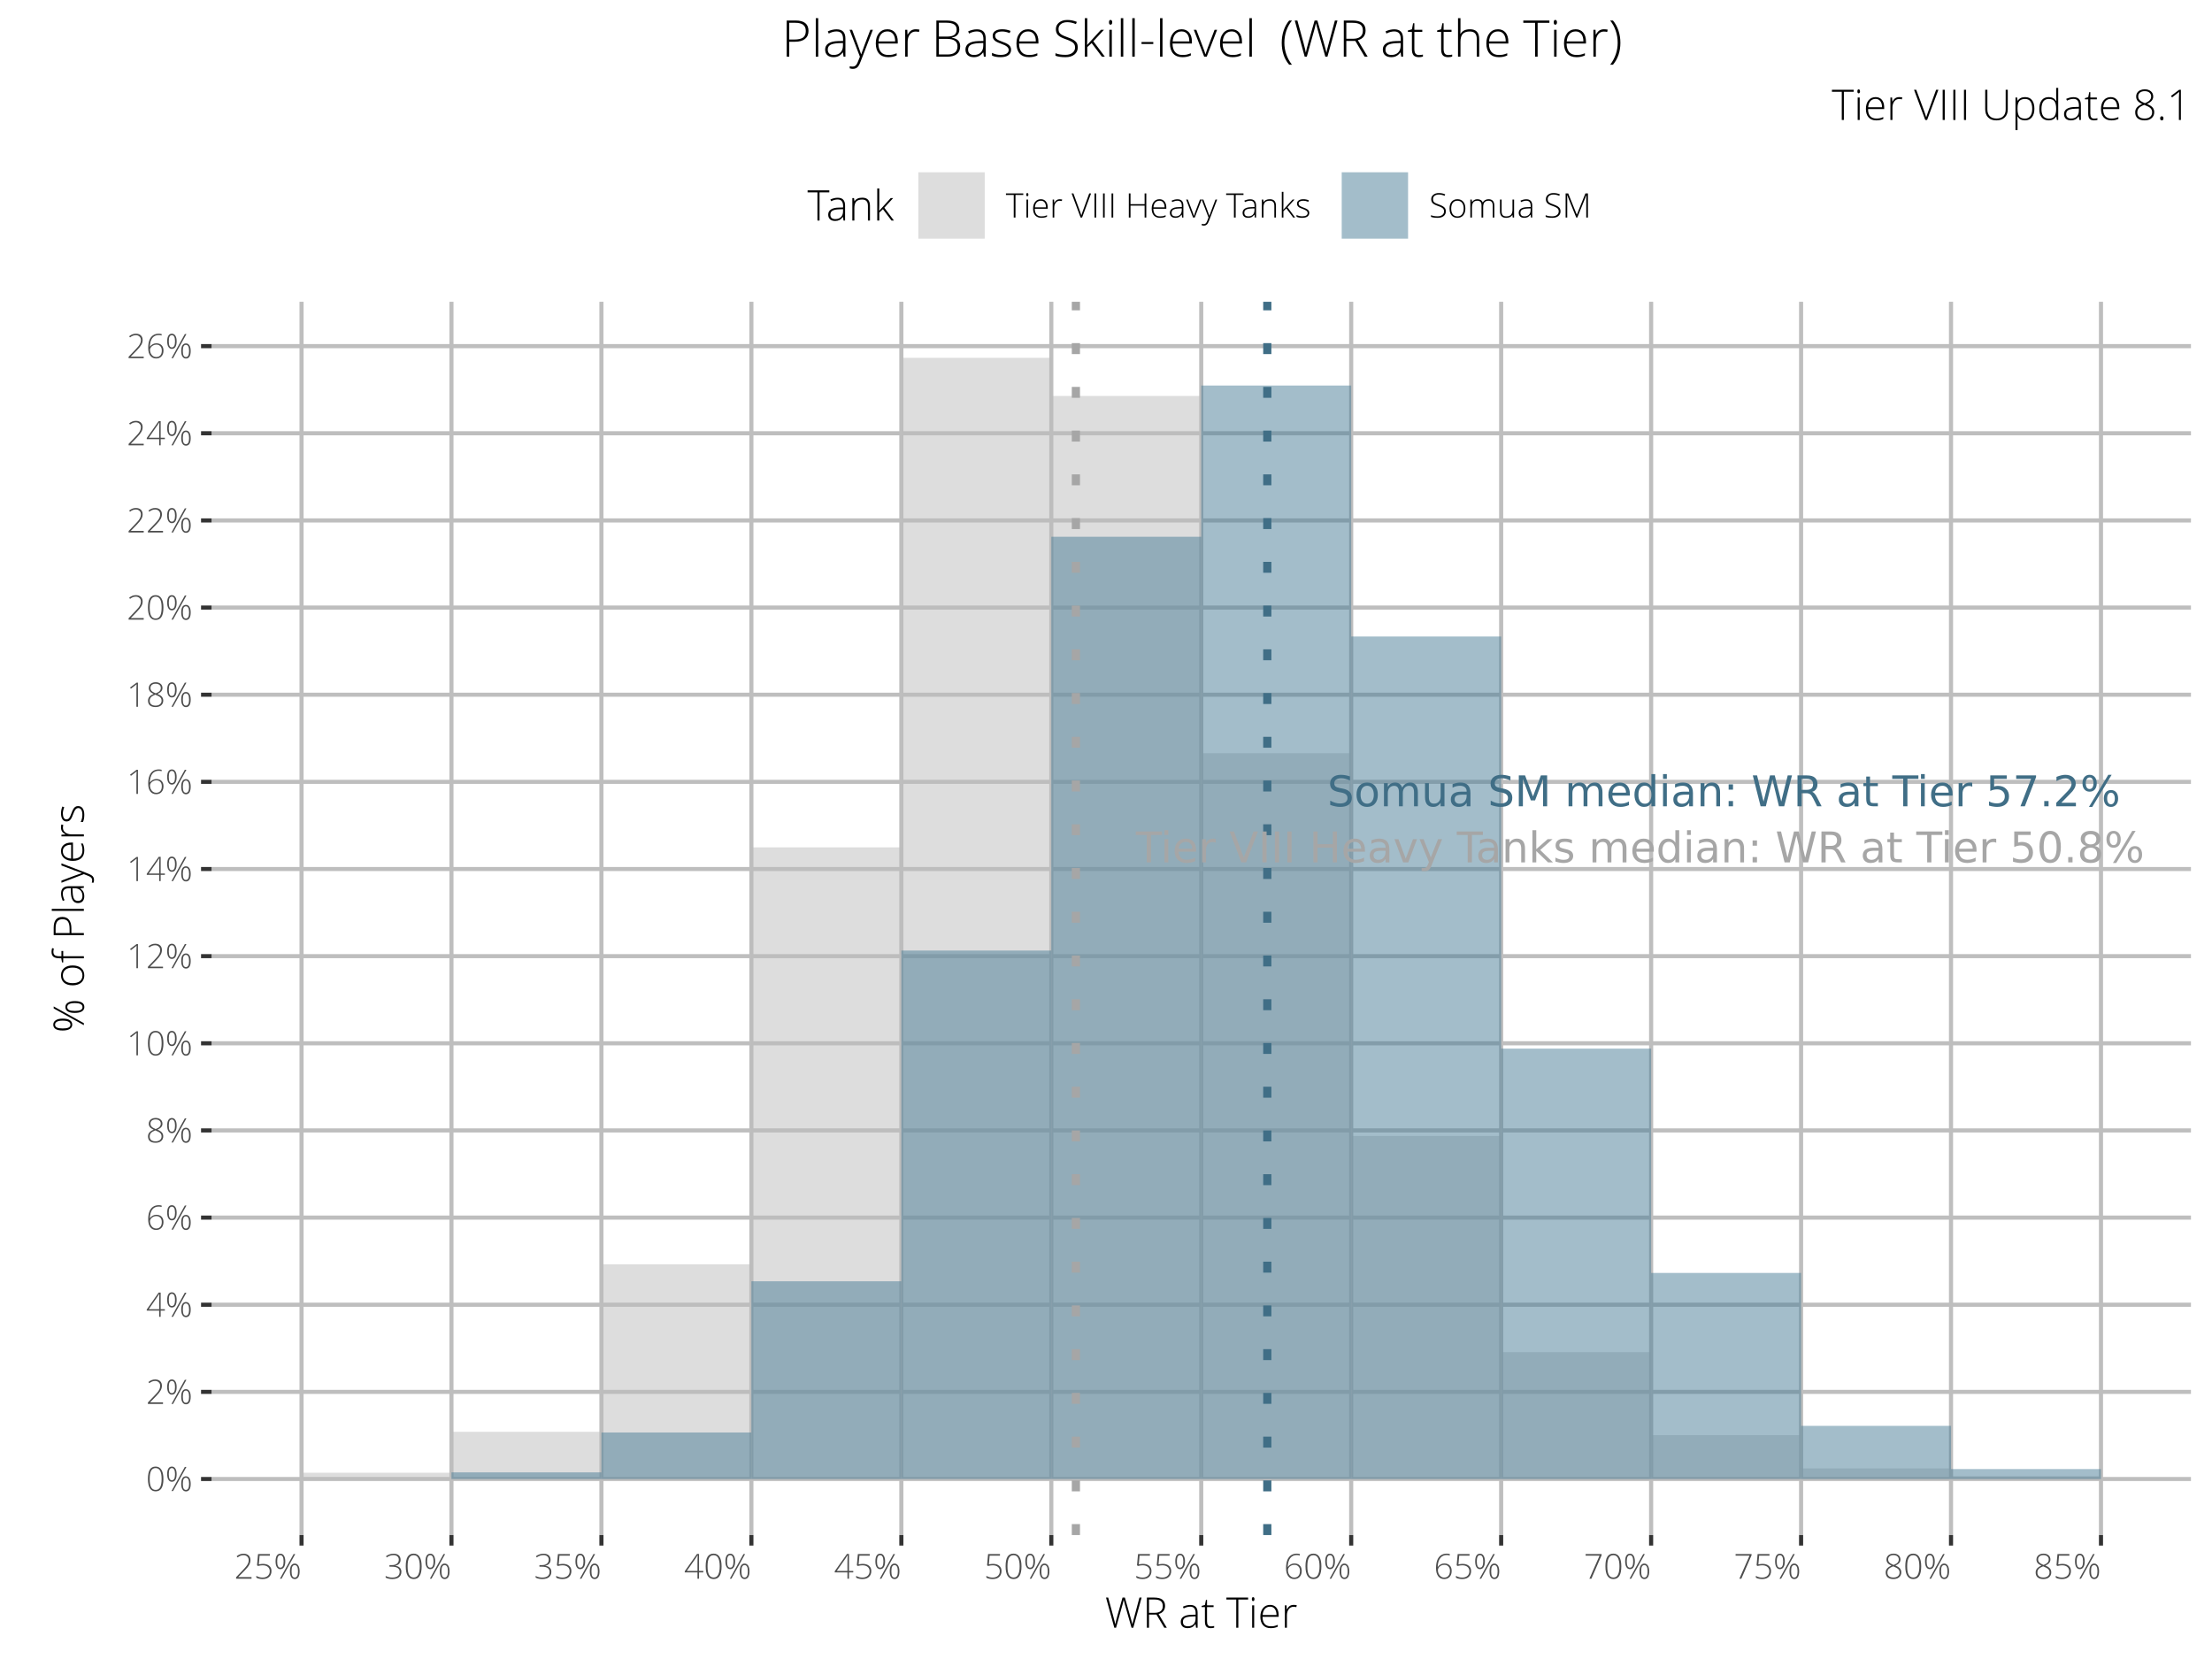
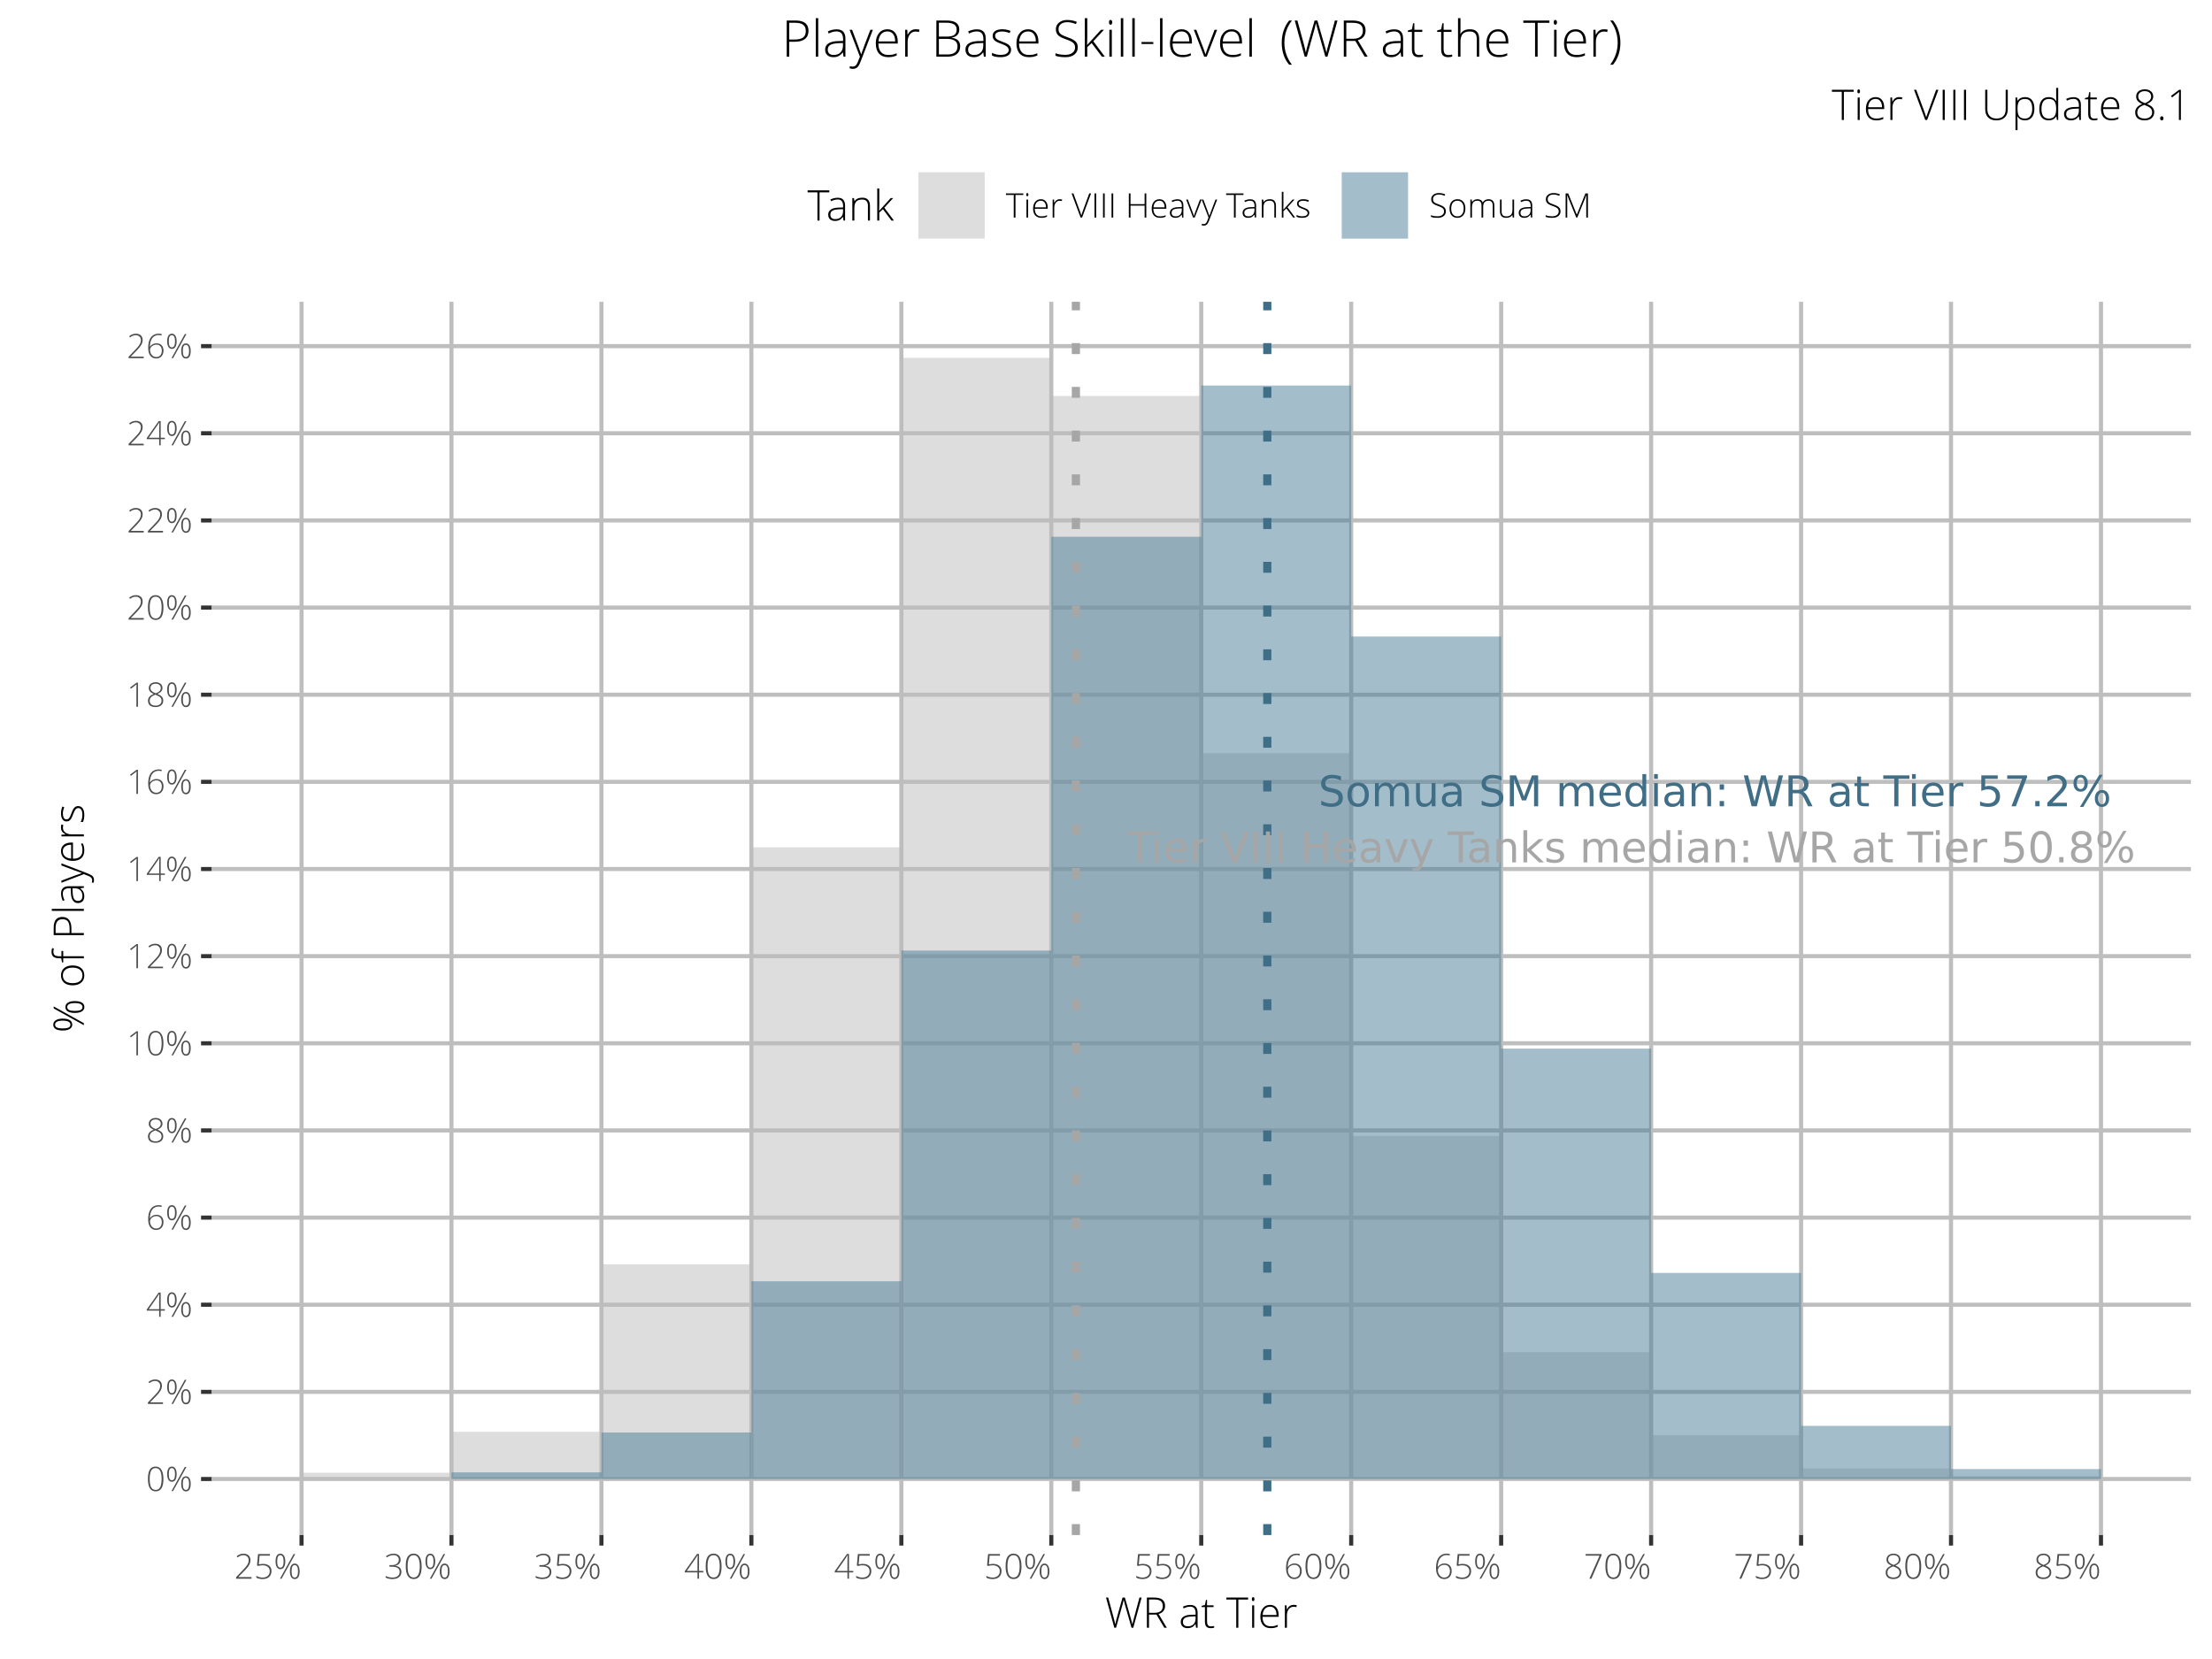
<svg xmlns="http://www.w3.org/2000/svg" class="svglite" width="576.00pt" height="432.00pt" viewBox="0 0 576.00 432.00">
  <defs>
    <style type="text/css">
    .svglite line, .svglite polyline, .svglite polygon, .svglite path, .svglite rect, .svglite circle {
      fill: none;
      stroke: #000000;
      stroke-linecap: round;
      stroke-linejoin: round;
      stroke-miterlimit: 10.00;
    }
    .svglite text {
      white-space: pre;
    }
  </style>
  </defs>
  <rect width="100%" height="100%" style="stroke: none; fill: #FFFFFF;" />
  <defs>
    <clipPath id="cpMC4wMHw1NzYuMDB8MC4wMHw0MzIuMDA=">
      <rect x="0.00" y="0.00" width="576.00" height="432.00" />
    </clipPath>
  </defs>
  <g clip-path="url(#cpMC4wMHw1NzYuMDB8MC4wMHw0MzIuMDA=)">
    <rect x="0.00" y="-0" width="576.00" height="432.00" style="stroke-width: 1.07; stroke: #FFFFFF; fill: #FFFFFF;" />
  </g>
  <defs>
    <clipPath id="cpNTUuMDl8NTcwLjUyfDc4LjU4fDM5OS43Mw==">
      <rect x="55.09" y="78.58" width="515.43" height="321.15" />
    </clipPath>
  </defs>
  <g clip-path="url(#cpNTUuMDl8NTcwLjUyfDc4LjU4fDM5OS43Mw==)">
    <rect x="55.09" y="78.58" width="515.43" height="321.15" style="stroke-width: 1.07; stroke: none;" />
    <polyline points="55.09,396.48 570.52,396.48 " style="stroke-width: 1.07; stroke: #FFFFFF; stroke-linecap: butt;" />
    <polyline points="55.09,373.79 570.52,373.79 " style="stroke-width: 1.07; stroke: #FFFFFF; stroke-linecap: butt;" />
    <polyline points="55.09,351.10 570.52,351.10 " style="stroke-width: 1.07; stroke: #FFFFFF; stroke-linecap: butt;" />
    <polyline points="55.09,328.40 570.52,328.40 " style="stroke-width: 1.07; stroke: #FFFFFF; stroke-linecap: butt;" />
    <polyline points="55.09,305.71 570.52,305.71 " style="stroke-width: 1.07; stroke: #FFFFFF; stroke-linecap: butt;" />
    <polyline points="55.09,283.02 570.52,283.02 " style="stroke-width: 1.07; stroke: #FFFFFF; stroke-linecap: butt;" />
    <polyline points="55.09,260.32 570.52,260.32 " style="stroke-width: 1.07; stroke: #FFFFFF; stroke-linecap: butt;" />
    <polyline points="55.09,237.63 570.52,237.63 " style="stroke-width: 1.07; stroke: #FFFFFF; stroke-linecap: butt;" />
    <polyline points="55.09,214.94 570.52,214.94 " style="stroke-width: 1.07; stroke: #FFFFFF; stroke-linecap: butt;" />
    <polyline points="55.09,192.25 570.52,192.25 " style="stroke-width: 1.07; stroke: #FFFFFF; stroke-linecap: butt;" />
    <polyline points="55.09,169.55 570.52,169.55 " style="stroke-width: 1.07; stroke: #FFFFFF; stroke-linecap: butt;" />
    <polyline points="55.09,146.86 570.52,146.86 " style="stroke-width: 1.07; stroke: #FFFFFF; stroke-linecap: butt;" />
    <polyline points="55.09,124.17 570.52,124.17 " style="stroke-width: 1.07; stroke: #FFFFFF; stroke-linecap: butt;" />
    <polyline points="55.09,101.48 570.52,101.48 " style="stroke-width: 1.07; stroke: #FFFFFF; stroke-linecap: butt;" />
    <polyline points="55.09,78.78 570.52,78.78 " style="stroke-width: 1.07; stroke: #FFFFFF; stroke-linecap: butt;" />
    <polyline points="58.99,399.73 58.99,78.58 " style="stroke-width: 1.07; stroke: #FFFFFF; stroke-linecap: butt;" />
    <polyline points="98.04,399.73 98.04,78.58 " style="stroke-width: 1.07; stroke: #FFFFFF; stroke-linecap: butt;" />
    <polyline points="137.09,399.73 137.09,78.58 " style="stroke-width: 1.07; stroke: #FFFFFF; stroke-linecap: butt;" />
    <polyline points="176.14,399.73 176.14,78.58 " style="stroke-width: 1.07; stroke: #FFFFFF; stroke-linecap: butt;" />
    <polyline points="215.18,399.73 215.18,78.58 " style="stroke-width: 1.07; stroke: #FFFFFF; stroke-linecap: butt;" />
    <polyline points="254.23,399.73 254.23,78.58 " style="stroke-width: 1.07; stroke: #FFFFFF; stroke-linecap: butt;" />
    <polyline points="293.28,399.73 293.28,78.58 " style="stroke-width: 1.07; stroke: #FFFFFF; stroke-linecap: butt;" />
    <polyline points="332.33,399.73 332.33,78.58 " style="stroke-width: 1.07; stroke: #FFFFFF; stroke-linecap: butt;" />
    <polyline points="371.38,399.73 371.38,78.58 " style="stroke-width: 1.07; stroke: #FFFFFF; stroke-linecap: butt;" />
    <polyline points="410.42,399.73 410.42,78.58 " style="stroke-width: 1.07; stroke: #FFFFFF; stroke-linecap: butt;" />
    <polyline points="449.47,399.73 449.47,78.58 " style="stroke-width: 1.07; stroke: #FFFFFF; stroke-linecap: butt;" />
    <polyline points="488.52,399.73 488.52,78.58 " style="stroke-width: 1.07; stroke: #FFFFFF; stroke-linecap: butt;" />
    <polyline points="527.57,399.73 527.57,78.58 " style="stroke-width: 1.07; stroke: #FFFFFF; stroke-linecap: butt;" />
    <polyline points="566.62,399.73 566.62,78.58 " style="stroke-width: 1.07; stroke: #FFFFFF; stroke-linecap: butt;" />
    <polyline points="55.09,385.13 570.52,385.13 " style="stroke-width: 1.07; stroke: #BEBEBE; stroke-linecap: butt;" />
    <polyline points="55.09,362.44 570.52,362.44 " style="stroke-width: 1.07; stroke: #BEBEBE; stroke-linecap: butt;" />
    <polyline points="55.09,339.75 570.52,339.75 " style="stroke-width: 1.07; stroke: #BEBEBE; stroke-linecap: butt;" />
    <polyline points="55.09,317.06 570.52,317.06 " style="stroke-width: 1.07; stroke: #BEBEBE; stroke-linecap: butt;" />
    <polyline points="55.09,294.36 570.52,294.36 " style="stroke-width: 1.07; stroke: #BEBEBE; stroke-linecap: butt;" />
    <polyline points="55.09,271.67 570.52,271.67 " style="stroke-width: 1.07; stroke: #BEBEBE; stroke-linecap: butt;" />
    <polyline points="55.09,248.98 570.52,248.98 " style="stroke-width: 1.07; stroke: #BEBEBE; stroke-linecap: butt;" />
    <polyline points="55.09,226.29 570.52,226.29 " style="stroke-width: 1.07; stroke: #BEBEBE; stroke-linecap: butt;" />
    <polyline points="55.09,203.59 570.52,203.59 " style="stroke-width: 1.07; stroke: #BEBEBE; stroke-linecap: butt;" />
    <polyline points="55.09,180.90 570.52,180.90 " style="stroke-width: 1.07; stroke: #BEBEBE; stroke-linecap: butt;" />
    <polyline points="55.09,158.21 570.52,158.21 " style="stroke-width: 1.07; stroke: #BEBEBE; stroke-linecap: butt;" />
    <polyline points="55.09,135.52 570.52,135.52 " style="stroke-width: 1.07; stroke: #BEBEBE; stroke-linecap: butt;" />
    <polyline points="55.09,112.82 570.52,112.82 " style="stroke-width: 1.07; stroke: #BEBEBE; stroke-linecap: butt;" />
    <polyline points="55.09,90.13 570.52,90.13 " style="stroke-width: 1.07; stroke: #BEBEBE; stroke-linecap: butt;" />
    <polyline points="78.52,399.73 78.52,78.58 " style="stroke-width: 1.07; stroke: #BEBEBE; stroke-linecap: butt;" />
    <polyline points="117.56,399.73 117.56,78.58 " style="stroke-width: 1.07; stroke: #BEBEBE; stroke-linecap: butt;" />
    <polyline points="156.61,399.73 156.61,78.58 " style="stroke-width: 1.07; stroke: #BEBEBE; stroke-linecap: butt;" />
    <polyline points="195.66,399.73 195.66,78.58 " style="stroke-width: 1.07; stroke: #BEBEBE; stroke-linecap: butt;" />
    <polyline points="234.71,399.73 234.71,78.58 " style="stroke-width: 1.07; stroke: #BEBEBE; stroke-linecap: butt;" />
    <polyline points="273.76,399.73 273.76,78.58 " style="stroke-width: 1.07; stroke: #BEBEBE; stroke-linecap: butt;" />
    <polyline points="312.80,399.73 312.80,78.58 " style="stroke-width: 1.07; stroke: #BEBEBE; stroke-linecap: butt;" />
    <polyline points="351.85,399.73 351.85,78.58 " style="stroke-width: 1.07; stroke: #BEBEBE; stroke-linecap: butt;" />
    <polyline points="390.90,399.73 390.90,78.58 " style="stroke-width: 1.07; stroke: #BEBEBE; stroke-linecap: butt;" />
    <polyline points="429.95,399.73 429.95,78.58 " style="stroke-width: 1.07; stroke: #BEBEBE; stroke-linecap: butt;" />
    <polyline points="469.00,399.73 469.00,78.58 " style="stroke-width: 1.07; stroke: #BEBEBE; stroke-linecap: butt;" />
    <polyline points="508.04,399.73 508.04,78.58 " style="stroke-width: 1.07; stroke: #BEBEBE; stroke-linecap: butt;" />
    <polyline points="547.09,399.73 547.09,78.58 " style="stroke-width: 1.07; stroke: #BEBEBE; stroke-linecap: butt;" />
    <rect x="78.52" y="383.50" width="39.05" height="1.63" style="stroke-width: 0.00; stroke: none; stroke-linecap: butt; stroke-linejoin: miter; fill: #BDBDBD; fill-opacity: 0.50;" />
    <rect x="117.56" y="372.83" width="39.05" height="12.30" style="stroke-width: 0.00; stroke: none; stroke-linecap: butt; stroke-linejoin: miter; fill: #BDBDBD; fill-opacity: 0.50;" />
    <rect x="156.61" y="329.22" width="39.05" height="55.91" style="stroke-width: 0.00; stroke: none; stroke-linecap: butt; stroke-linejoin: miter; fill: #BDBDBD; fill-opacity: 0.50;" />
    <rect x="195.66" y="220.65" width="39.05" height="164.48" style="stroke-width: 0.00; stroke: none; stroke-linecap: butt; stroke-linejoin: miter; fill: #BDBDBD; fill-opacity: 0.50;" />
    <rect x="234.71" y="93.18" width="39.05" height="291.95" style="stroke-width: 0.00; stroke: none; stroke-linecap: butt; stroke-linejoin: miter; fill: #BDBDBD; fill-opacity: 0.50;" />
    <rect x="273.76" y="103.10" width="39.05" height="282.03" style="stroke-width: 0.00; stroke: none; stroke-linecap: butt; stroke-linejoin: miter; fill: #BDBDBD; fill-opacity: 0.50;" />
    <rect x="312.80" y="196.13" width="39.05" height="189.00" style="stroke-width: 0.00; stroke: none; stroke-linecap: butt; stroke-linejoin: miter; fill: #BDBDBD; fill-opacity: 0.50;" />
    <rect x="351.85" y="295.80" width="39.05" height="89.33" style="stroke-width: 0.00; stroke: none; stroke-linecap: butt; stroke-linejoin: miter; fill: #BDBDBD; fill-opacity: 0.50;" />
    <rect x="390.90" y="352.10" width="39.05" height="33.03" style="stroke-width: 0.00; stroke: none; stroke-linecap: butt; stroke-linejoin: miter; fill: #BDBDBD; fill-opacity: 0.50;" />
    <rect x="429.95" y="373.70" width="39.05" height="11.44" style="stroke-width: 0.00; stroke: none; stroke-linecap: butt; stroke-linejoin: miter; fill: #BDBDBD; fill-opacity: 0.50;" />
    <rect x="469.00" y="382.37" width="39.05" height="2.76" style="stroke-width: 0.00; stroke: none; stroke-linecap: butt; stroke-linejoin: miter; fill: #BDBDBD; fill-opacity: 0.50;" />
    <rect x="508.04" y="384.38" width="39.05" height="0.75" style="stroke-width: 0.00; stroke: none; stroke-linecap: butt; stroke-linejoin: miter; fill: #BDBDBD; fill-opacity: 0.50;" />
    <rect x="117.56" y="383.40" width="39.05" height="1.73" style="stroke-width: 0.00; stroke: none; stroke-linecap: butt; stroke-linejoin: miter; fill: #497D97; fill-opacity: 0.50;" />
    <rect x="156.61" y="373.02" width="39.05" height="12.12" style="stroke-width: 0.00; stroke: none; stroke-linecap: butt; stroke-linejoin: miter; fill: #497D97; fill-opacity: 0.50;" />
    <rect x="195.66" y="333.64" width="39.05" height="51.50" style="stroke-width: 0.00; stroke: none; stroke-linecap: butt; stroke-linejoin: miter; fill: #497D97; fill-opacity: 0.50;" />
    <rect x="234.71" y="247.52" width="39.05" height="137.61" style="stroke-width: 0.00; stroke: none; stroke-linecap: butt; stroke-linejoin: miter; fill: #497D97; fill-opacity: 0.50;" />
    <rect x="273.76" y="139.77" width="39.05" height="245.36" style="stroke-width: 0.00; stroke: none; stroke-linecap: butt; stroke-linejoin: miter; fill: #497D97; fill-opacity: 0.50;" />
    <rect x="312.80" y="100.39" width="39.05" height="284.74" style="stroke-width: 0.00; stroke: none; stroke-linecap: butt; stroke-linejoin: miter; fill: #497D97; fill-opacity: 0.50;" />
    <rect x="351.85" y="165.74" width="39.05" height="219.40" style="stroke-width: 0.00; stroke: none; stroke-linecap: butt; stroke-linejoin: miter; fill: #497D97; fill-opacity: 0.50;" />
    <rect x="390.90" y="273.06" width="39.05" height="112.08" style="stroke-width: 0.00; stroke: none; stroke-linecap: butt; stroke-linejoin: miter; fill: #497D97; fill-opacity: 0.50;" />
    <rect x="429.95" y="331.47" width="39.05" height="53.66" style="stroke-width: 0.00; stroke: none; stroke-linecap: butt; stroke-linejoin: miter; fill: #497D97; fill-opacity: 0.50;" />
    <rect x="469.00" y="371.29" width="39.05" height="13.85" style="stroke-width: 0.00; stroke: none; stroke-linecap: butt; stroke-linejoin: miter; fill: #497D97; fill-opacity: 0.50;" />
    <rect x="508.04" y="382.54" width="39.05" height="2.60" style="stroke-width: 0.00; stroke: none; stroke-linecap: butt; stroke-linejoin: miter; fill: #497D97; fill-opacity: 0.50;" />
    <line x1="280.16" y1="399.73" x2="280.16" y2="78.58" style="stroke-width: 2.13; stroke: #A6A6A6; stroke-dasharray: 2.85,8.54; stroke-linecap: butt;" />
    <line x1="330.00" y1="399.73" x2="330.00" y2="78.58" style="stroke-width: 2.13; stroke: #406E86; stroke-dasharray: 2.85,8.54; stroke-linecap: butt;" />
-     <text x="295.78" y="224.56" style="font-size: 11.04px;fill: #A6A6A6; font-family: &quot;DejaVu Sans&quot;;" textLength="262.42px" lengthAdjust="spacingAndGlyphs">Tier VIII Heavy Tanks median: WR at Tier 50.8%</text>
-     <text x="345.62" y="209.96" style="font-size: 11.04px;fill: #406E86; font-family: &quot;DejaVu Sans&quot;;" textLength="206.36px" lengthAdjust="spacingAndGlyphs">Somua SM median: WR at Tier 57.2%</text>
+     <text x="293.43" y="224.56" style="font-size: 11.04px;fill: #A6A6A6; font-family: &quot;DejaVu Sans&quot;;" textLength="262.42px" lengthAdjust="spacingAndGlyphs">Tier VIII Heavy Tanks median: WR at Tier 50.8%</text>
+     <text x="343.28" y="209.96" style="font-size: 11.04px;fill: #406E86; font-family: &quot;DejaVu Sans&quot;;" textLength="206.36px" lengthAdjust="spacingAndGlyphs">Somua SM median: WR at Tier 57.2%</text>
  </g>
  <g clip-path="url(#cpMC4wMHw1NzYuMDB8MC4wMHw0MzIuMDA=)">
    <text x="50.15" y="388.27" text-anchor="end" style="font-size: 8.80px; font-weight: 300;fill: #4D4D4D; font-family: &quot;Open Sans&quot;;" textLength="12.12px" lengthAdjust="spacingAndGlyphs">0%</text>
    <text x="50.15" y="365.58" text-anchor="end" style="font-size: 8.80px; font-weight: 300;fill: #4D4D4D; font-family: &quot;Open Sans&quot;;" textLength="12.12px" lengthAdjust="spacingAndGlyphs">2%</text>
    <text x="50.15" y="342.89" text-anchor="end" style="font-size: 8.80px; font-weight: 300;fill: #4D4D4D; font-family: &quot;Open Sans&quot;;" textLength="12.12px" lengthAdjust="spacingAndGlyphs">4%</text>
    <text x="50.15" y="320.20" text-anchor="end" style="font-size: 8.80px; font-weight: 300;fill: #4D4D4D; font-family: &quot;Open Sans&quot;;" textLength="12.12px" lengthAdjust="spacingAndGlyphs">6%</text>
    <text x="50.15" y="297.50" text-anchor="end" style="font-size: 8.80px; font-weight: 300;fill: #4D4D4D; font-family: &quot;Open Sans&quot;;" textLength="12.12px" lengthAdjust="spacingAndGlyphs">8%</text>
    <text x="50.15" y="274.81" text-anchor="end" style="font-size: 8.80px; font-weight: 300;fill: #4D4D4D; font-family: &quot;Open Sans&quot;;" textLength="17.15px" lengthAdjust="spacingAndGlyphs">10%</text>
    <text x="50.15" y="252.12" text-anchor="end" style="font-size: 8.80px; font-weight: 300;fill: #4D4D4D; font-family: &quot;Open Sans&quot;;" textLength="17.15px" lengthAdjust="spacingAndGlyphs">12%</text>
    <text x="50.15" y="229.43" text-anchor="end" style="font-size: 8.80px; font-weight: 300;fill: #4D4D4D; font-family: &quot;Open Sans&quot;;" textLength="17.15px" lengthAdjust="spacingAndGlyphs">14%</text>
    <text x="50.15" y="206.73" text-anchor="end" style="font-size: 8.80px; font-weight: 300;fill: #4D4D4D; font-family: &quot;Open Sans&quot;;" textLength="17.15px" lengthAdjust="spacingAndGlyphs">16%</text>
    <text x="50.15" y="184.04" text-anchor="end" style="font-size: 8.80px; font-weight: 300;fill: #4D4D4D; font-family: &quot;Open Sans&quot;;" textLength="17.15px" lengthAdjust="spacingAndGlyphs">18%</text>
    <text x="50.15" y="161.35" text-anchor="end" style="font-size: 8.80px; font-weight: 300;fill: #4D4D4D; font-family: &quot;Open Sans&quot;;" textLength="17.15px" lengthAdjust="spacingAndGlyphs">20%</text>
    <text x="50.15" y="138.65" text-anchor="end" style="font-size: 8.80px; font-weight: 300;fill: #4D4D4D; font-family: &quot;Open Sans&quot;;" textLength="17.15px" lengthAdjust="spacingAndGlyphs">22%</text>
    <text x="50.15" y="115.96" text-anchor="end" style="font-size: 8.80px; font-weight: 300;fill: #4D4D4D; font-family: &quot;Open Sans&quot;;" textLength="17.15px" lengthAdjust="spacingAndGlyphs">24%</text>
    <text x="50.15" y="93.27" text-anchor="end" style="font-size: 8.80px; font-weight: 300;fill: #4D4D4D; font-family: &quot;Open Sans&quot;;" textLength="17.15px" lengthAdjust="spacingAndGlyphs">26%</text>
    <polyline points="52.35,385.13 55.09,385.13 " style="stroke-width: 1.07; stroke: #333333; stroke-linecap: butt;" />
    <polyline points="52.35,362.44 55.09,362.44 " style="stroke-width: 1.07; stroke: #333333; stroke-linecap: butt;" />
    <polyline points="52.35,339.75 55.09,339.75 " style="stroke-width: 1.07; stroke: #333333; stroke-linecap: butt;" />
    <polyline points="52.35,317.06 55.09,317.06 " style="stroke-width: 1.07; stroke: #333333; stroke-linecap: butt;" />
    <polyline points="52.35,294.36 55.09,294.36 " style="stroke-width: 1.07; stroke: #333333; stroke-linecap: butt;" />
    <polyline points="52.35,271.67 55.09,271.67 " style="stroke-width: 1.07; stroke: #333333; stroke-linecap: butt;" />
    <polyline points="52.35,248.98 55.09,248.98 " style="stroke-width: 1.07; stroke: #333333; stroke-linecap: butt;" />
    <polyline points="52.35,226.29 55.09,226.29 " style="stroke-width: 1.07; stroke: #333333; stroke-linecap: butt;" />
    <polyline points="52.35,203.59 55.09,203.59 " style="stroke-width: 1.07; stroke: #333333; stroke-linecap: butt;" />
    <polyline points="52.35,180.90 55.09,180.90 " style="stroke-width: 1.07; stroke: #333333; stroke-linecap: butt;" />
    <polyline points="52.35,158.21 55.09,158.21 " style="stroke-width: 1.07; stroke: #333333; stroke-linecap: butt;" />
    <polyline points="52.35,135.52 55.09,135.52 " style="stroke-width: 1.07; stroke: #333333; stroke-linecap: butt;" />
    <polyline points="52.35,112.82 55.09,112.82 " style="stroke-width: 1.07; stroke: #333333; stroke-linecap: butt;" />
    <polyline points="52.35,90.13 55.09,90.13 " style="stroke-width: 1.07; stroke: #333333; stroke-linecap: butt;" />
    <polyline points="78.52,402.47 78.52,399.73 " style="stroke-width: 1.07; stroke: #333333; stroke-linecap: butt;" />
    <polyline points="117.56,402.47 117.56,399.73 " style="stroke-width: 1.07; stroke: #333333; stroke-linecap: butt;" />
    <polyline points="156.61,402.47 156.61,399.73 " style="stroke-width: 1.07; stroke: #333333; stroke-linecap: butt;" />
    <polyline points="195.66,402.47 195.66,399.73 " style="stroke-width: 1.07; stroke: #333333; stroke-linecap: butt;" />
    <polyline points="234.71,402.47 234.71,399.73 " style="stroke-width: 1.07; stroke: #333333; stroke-linecap: butt;" />
    <polyline points="273.76,402.47 273.76,399.73 " style="stroke-width: 1.07; stroke: #333333; stroke-linecap: butt;" />
    <polyline points="312.80,402.47 312.80,399.73 " style="stroke-width: 1.07; stroke: #333333; stroke-linecap: butt;" />
    <polyline points="351.85,402.47 351.85,399.73 " style="stroke-width: 1.07; stroke: #333333; stroke-linecap: butt;" />
    <polyline points="390.90,402.47 390.90,399.73 " style="stroke-width: 1.07; stroke: #333333; stroke-linecap: butt;" />
    <polyline points="429.95,402.47 429.95,399.73 " style="stroke-width: 1.07; stroke: #333333; stroke-linecap: butt;" />
    <polyline points="469.00,402.47 469.00,399.73 " style="stroke-width: 1.07; stroke: #333333; stroke-linecap: butt;" />
    <polyline points="508.04,402.47 508.04,399.73 " style="stroke-width: 1.07; stroke: #333333; stroke-linecap: butt;" />
    <polyline points="547.09,402.47 547.09,399.73 " style="stroke-width: 1.07; stroke: #333333; stroke-linecap: butt;" />
    <text x="78.52" y="411.09" text-anchor="end" style="font-size: 9.00px; font-weight: 300;fill: #4D4D4D; font-family: &quot;Open Sans&quot;;" textLength="17.55px" lengthAdjust="spacingAndGlyphs">25%</text>
    <text x="117.56" y="411.09" text-anchor="end" style="font-size: 9.00px; font-weight: 300;fill: #4D4D4D; font-family: &quot;Open Sans&quot;;" textLength="17.55px" lengthAdjust="spacingAndGlyphs">30%</text>
    <text x="156.61" y="411.09" text-anchor="end" style="font-size: 9.00px; font-weight: 300;fill: #4D4D4D; font-family: &quot;Open Sans&quot;;" textLength="17.55px" lengthAdjust="spacingAndGlyphs">35%</text>
    <text x="195.66" y="411.09" text-anchor="end" style="font-size: 9.00px; font-weight: 300;fill: #4D4D4D; font-family: &quot;Open Sans&quot;;" textLength="17.55px" lengthAdjust="spacingAndGlyphs">40%</text>
    <text x="234.71" y="411.09" text-anchor="end" style="font-size: 9.00px; font-weight: 300;fill: #4D4D4D; font-family: &quot;Open Sans&quot;;" textLength="17.55px" lengthAdjust="spacingAndGlyphs">45%</text>
    <text x="273.76" y="411.09" text-anchor="end" style="font-size: 9.00px; font-weight: 300;fill: #4D4D4D; font-family: &quot;Open Sans&quot;;" textLength="17.55px" lengthAdjust="spacingAndGlyphs">50%</text>
    <text x="312.80" y="411.09" text-anchor="end" style="font-size: 9.00px; font-weight: 300;fill: #4D4D4D; font-family: &quot;Open Sans&quot;;" textLength="17.55px" lengthAdjust="spacingAndGlyphs">55%</text>
    <text x="351.85" y="411.09" text-anchor="end" style="font-size: 9.00px; font-weight: 300;fill: #4D4D4D; font-family: &quot;Open Sans&quot;;" textLength="17.55px" lengthAdjust="spacingAndGlyphs">60%</text>
    <text x="390.90" y="411.09" text-anchor="end" style="font-size: 9.00px; font-weight: 300;fill: #4D4D4D; font-family: &quot;Open Sans&quot;;" textLength="17.55px" lengthAdjust="spacingAndGlyphs">65%</text>
    <text x="429.95" y="411.09" text-anchor="end" style="font-size: 9.00px; font-weight: 300;fill: #4D4D4D; font-family: &quot;Open Sans&quot;;" textLength="17.55px" lengthAdjust="spacingAndGlyphs">70%</text>
    <text x="469.00" y="411.09" text-anchor="end" style="font-size: 9.00px; font-weight: 300;fill: #4D4D4D; font-family: &quot;Open Sans&quot;;" textLength="17.55px" lengthAdjust="spacingAndGlyphs">75%</text>
    <text x="508.04" y="411.09" text-anchor="end" style="font-size: 9.00px; font-weight: 300;fill: #4D4D4D; font-family: &quot;Open Sans&quot;;" textLength="17.55px" lengthAdjust="spacingAndGlyphs">80%</text>
    <text x="547.09" y="411.09" text-anchor="end" style="font-size: 9.00px; font-weight: 300;fill: #4D4D4D; font-family: &quot;Open Sans&quot;;" textLength="17.55px" lengthAdjust="spacingAndGlyphs">85%</text>
    <text x="312.80" y="423.86" text-anchor="middle" style="font-size: 11.00px; font-weight: 300; font-family: &quot;Open Sans&quot;;" textLength="50.16px" lengthAdjust="spacingAndGlyphs">WR at Tier</text>
    <text transform="translate(21.84,239.16) rotate(-90)" text-anchor="middle" style="font-size: 11.00px; font-weight: 300; font-family: &quot;Open Sans&quot;;" textLength="59.60px" lengthAdjust="spacingAndGlyphs">% of Players</text>
    <rect x="204.77" y="39.38" width="216.06" height="28.24" style="stroke-width: 1.07; stroke: none; fill: #FFFFFF;" />
    <text x="210.25" y="57.43" style="font-size: 11.00px; font-weight: 300; font-family: &quot;Open Sans&quot;;" textLength="23.41px" lengthAdjust="spacingAndGlyphs">Tank</text>
    <rect x="239.14" y="44.86" width="17.28" height="17.28" style="stroke-width: 1.07; stroke: none;" />
    <rect x="239.14" y="44.86" width="17.28" height="17.28" style="stroke-width: 0.00; stroke: none; stroke-linecap: butt; stroke-linejoin: miter; fill: #BDBDBD; fill-opacity: 0.50;" />
    <rect x="349.38" y="44.86" width="17.28" height="17.28" style="stroke-width: 1.07; stroke: none;" />
    <rect x="349.38" y="44.86" width="17.28" height="17.28" style="stroke-width: 0.00; stroke: none; stroke-linecap: butt; stroke-linejoin: miter; fill: #497D97; fill-opacity: 0.50;" />
    <text x="261.90" y="56.64" style="font-size: 8.80px; font-weight: 300; font-family: &quot;Open Sans&quot;;" textLength="80.15px" lengthAdjust="spacingAndGlyphs">Tier VIII Heavy Tanks</text>
    <text x="372.14" y="56.64" style="font-size: 8.80px; font-weight: 300; font-family: &quot;Open Sans&quot;;" textLength="42.25px" lengthAdjust="spacingAndGlyphs">Somua SM</text>
    <text x="570.52" y="31.24" text-anchor="end" style="font-size: 11.00px; font-weight: 300; font-family: &quot;Open Sans&quot;;" textLength="93.55px" lengthAdjust="spacingAndGlyphs">Tier VIII Update 8.1</text>
    <text x="203.53" y="14.76" style="font-size: 13.20px; font-weight: 300; font-family: &quot;Open Sans&quot;;" textLength="36.12px" lengthAdjust="spacingAndGlyphs">Player</text>
    <text x="242.50" y="14.76" style="font-size: 13.20px; font-weight: 300; font-family: &quot;Open Sans&quot;;" textLength="28.65px" lengthAdjust="spacingAndGlyphs">Base</text>
    <text x="274.12" y="14.76" style="font-size: 13.20px; font-weight: 300; font-family: &quot;Open Sans&quot;;" textLength="53.27px" lengthAdjust="spacingAndGlyphs">Skill-level</text>
    <text x="333.23" y="14.76" style="font-size: 13.20px; font-weight: 300; font-family: &quot;Open Sans&quot;;" textLength="23.19px" lengthAdjust="spacingAndGlyphs">(WR</text>
    <text x="359.46" y="14.76" style="font-size: 13.20px; font-weight: 300; font-family: &quot;Open Sans&quot;;" textLength="11.40px" lengthAdjust="spacingAndGlyphs">at</text>
    <text x="374.07" y="14.76" style="font-size: 13.20px; font-weight: 300; font-family: &quot;Open Sans&quot;;" textLength="19.44px" lengthAdjust="spacingAndGlyphs">the</text>
    <text x="396.60" y="14.76" style="font-size: 13.20px; font-weight: 300; font-family: &quot;Open Sans&quot;;" textLength="25.86px" lengthAdjust="spacingAndGlyphs">Tier)</text>
  </g>
</svg>
